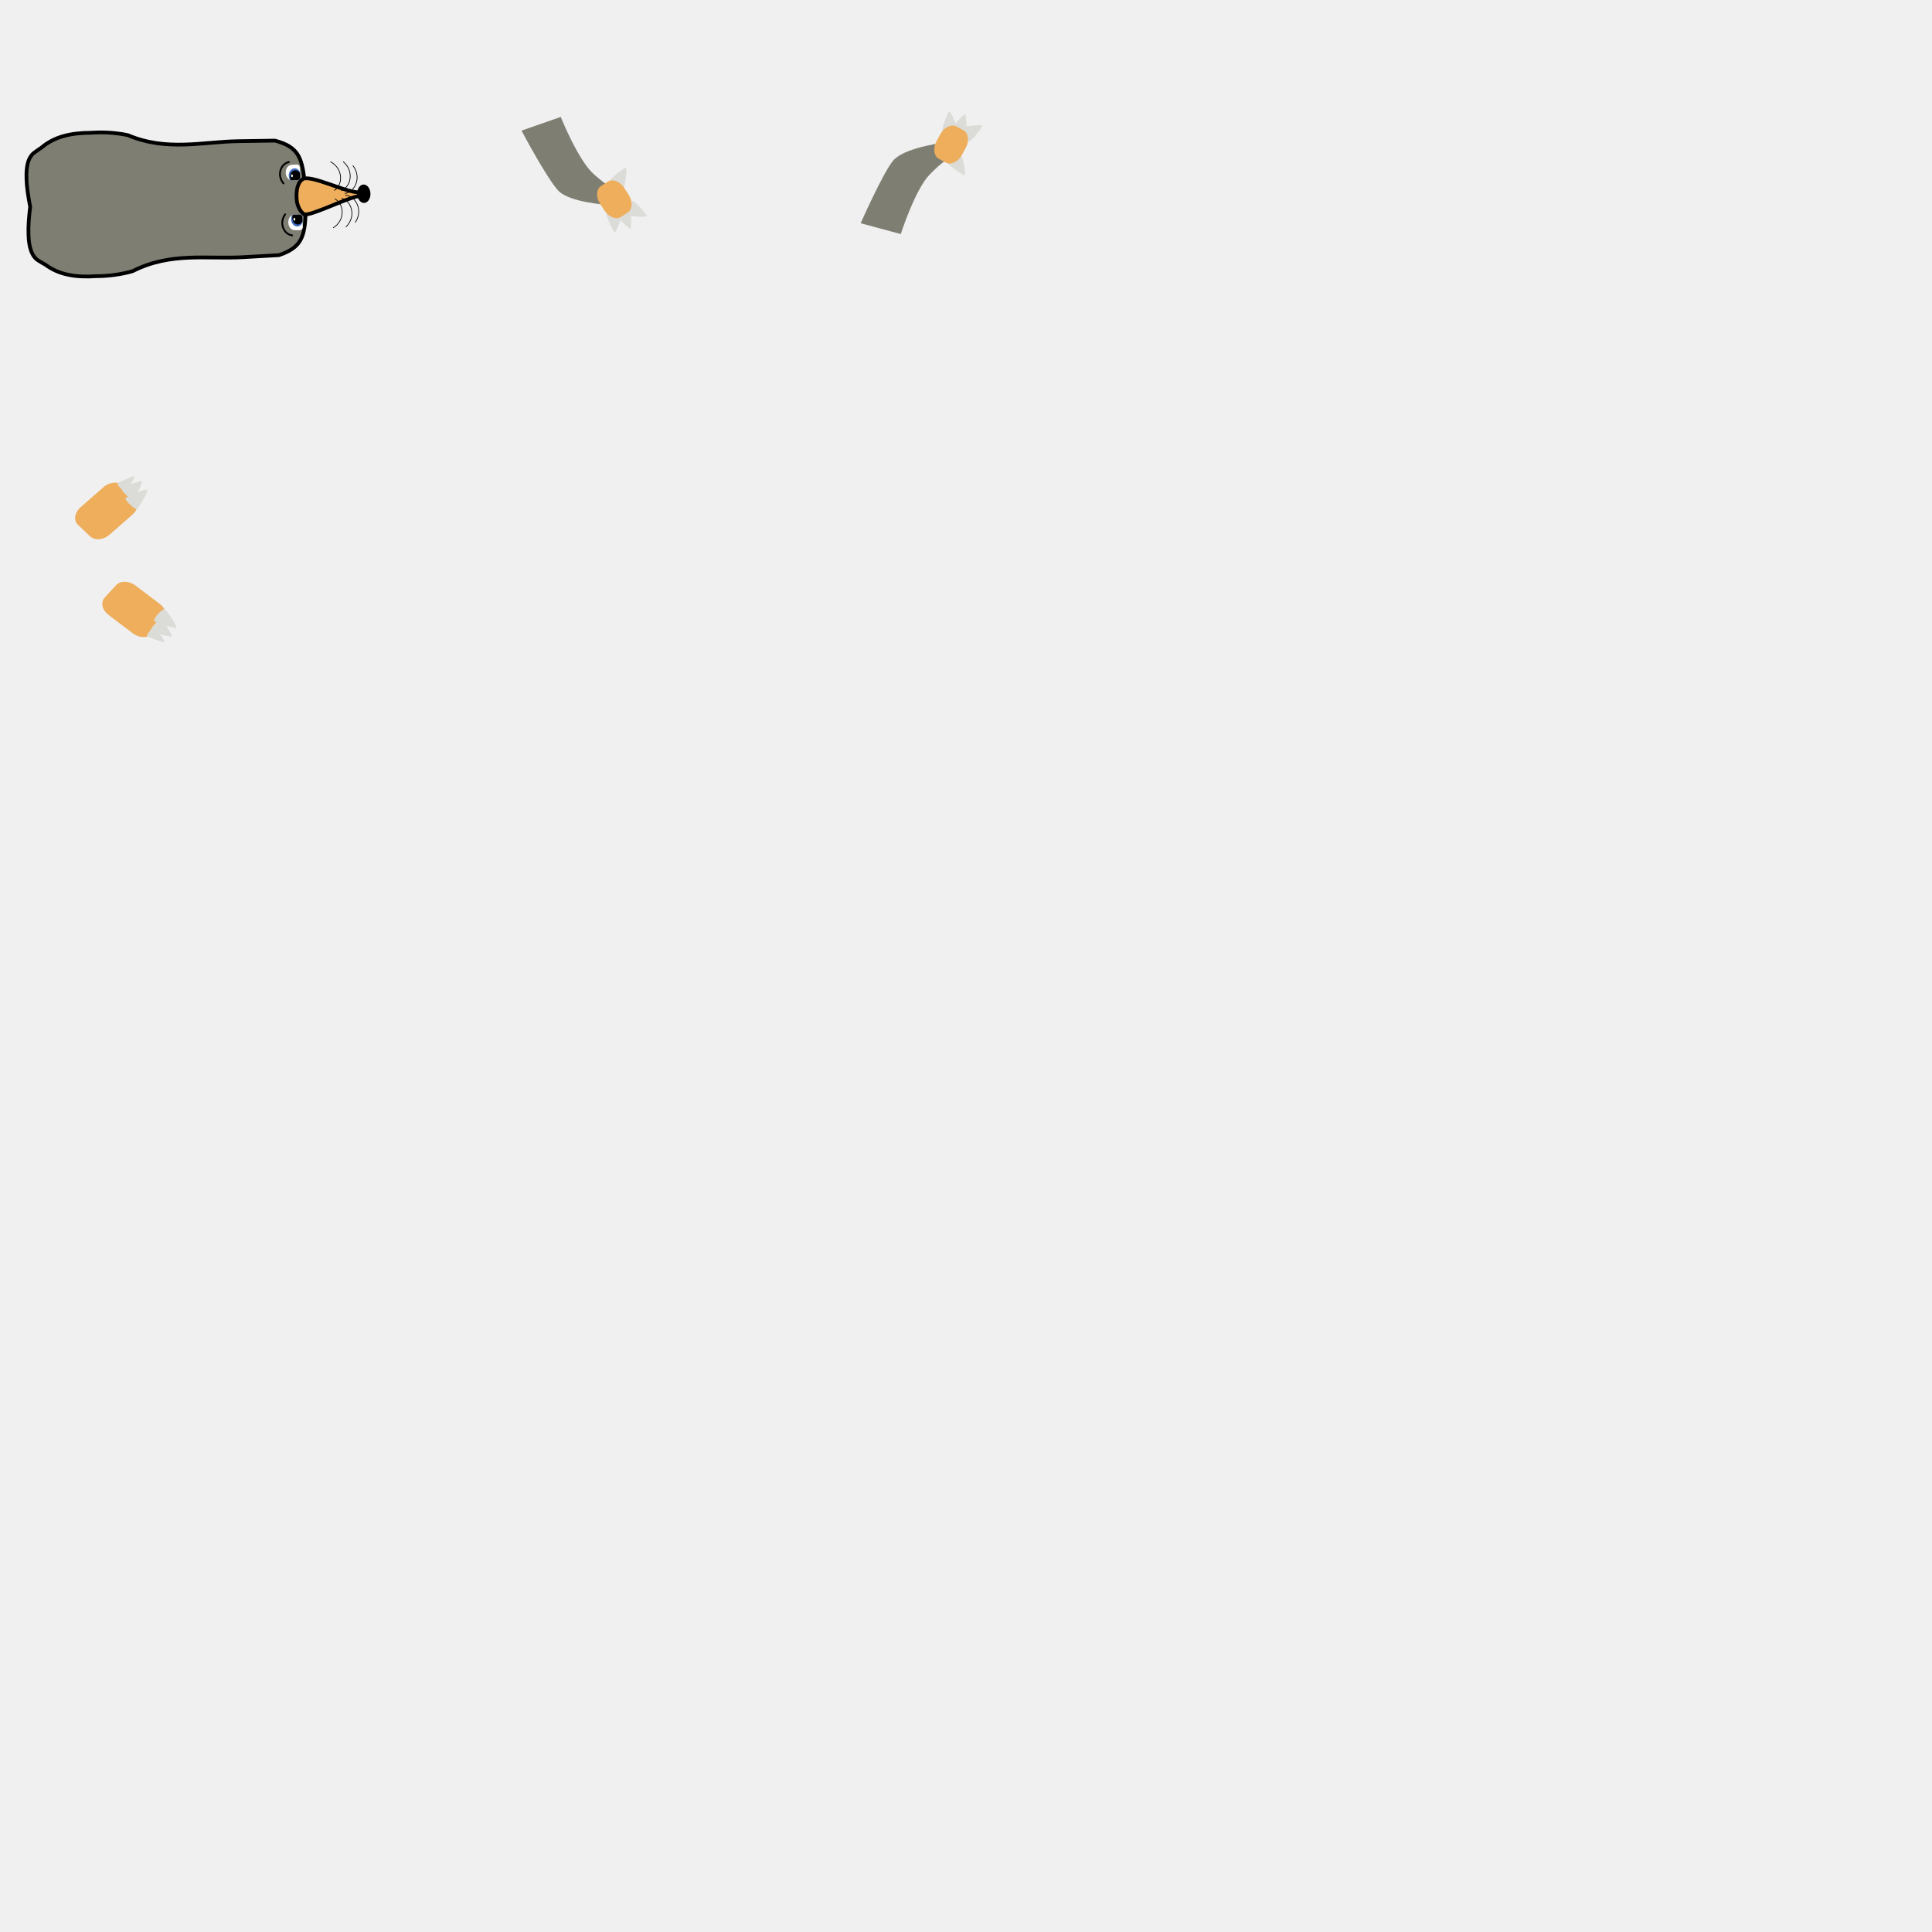
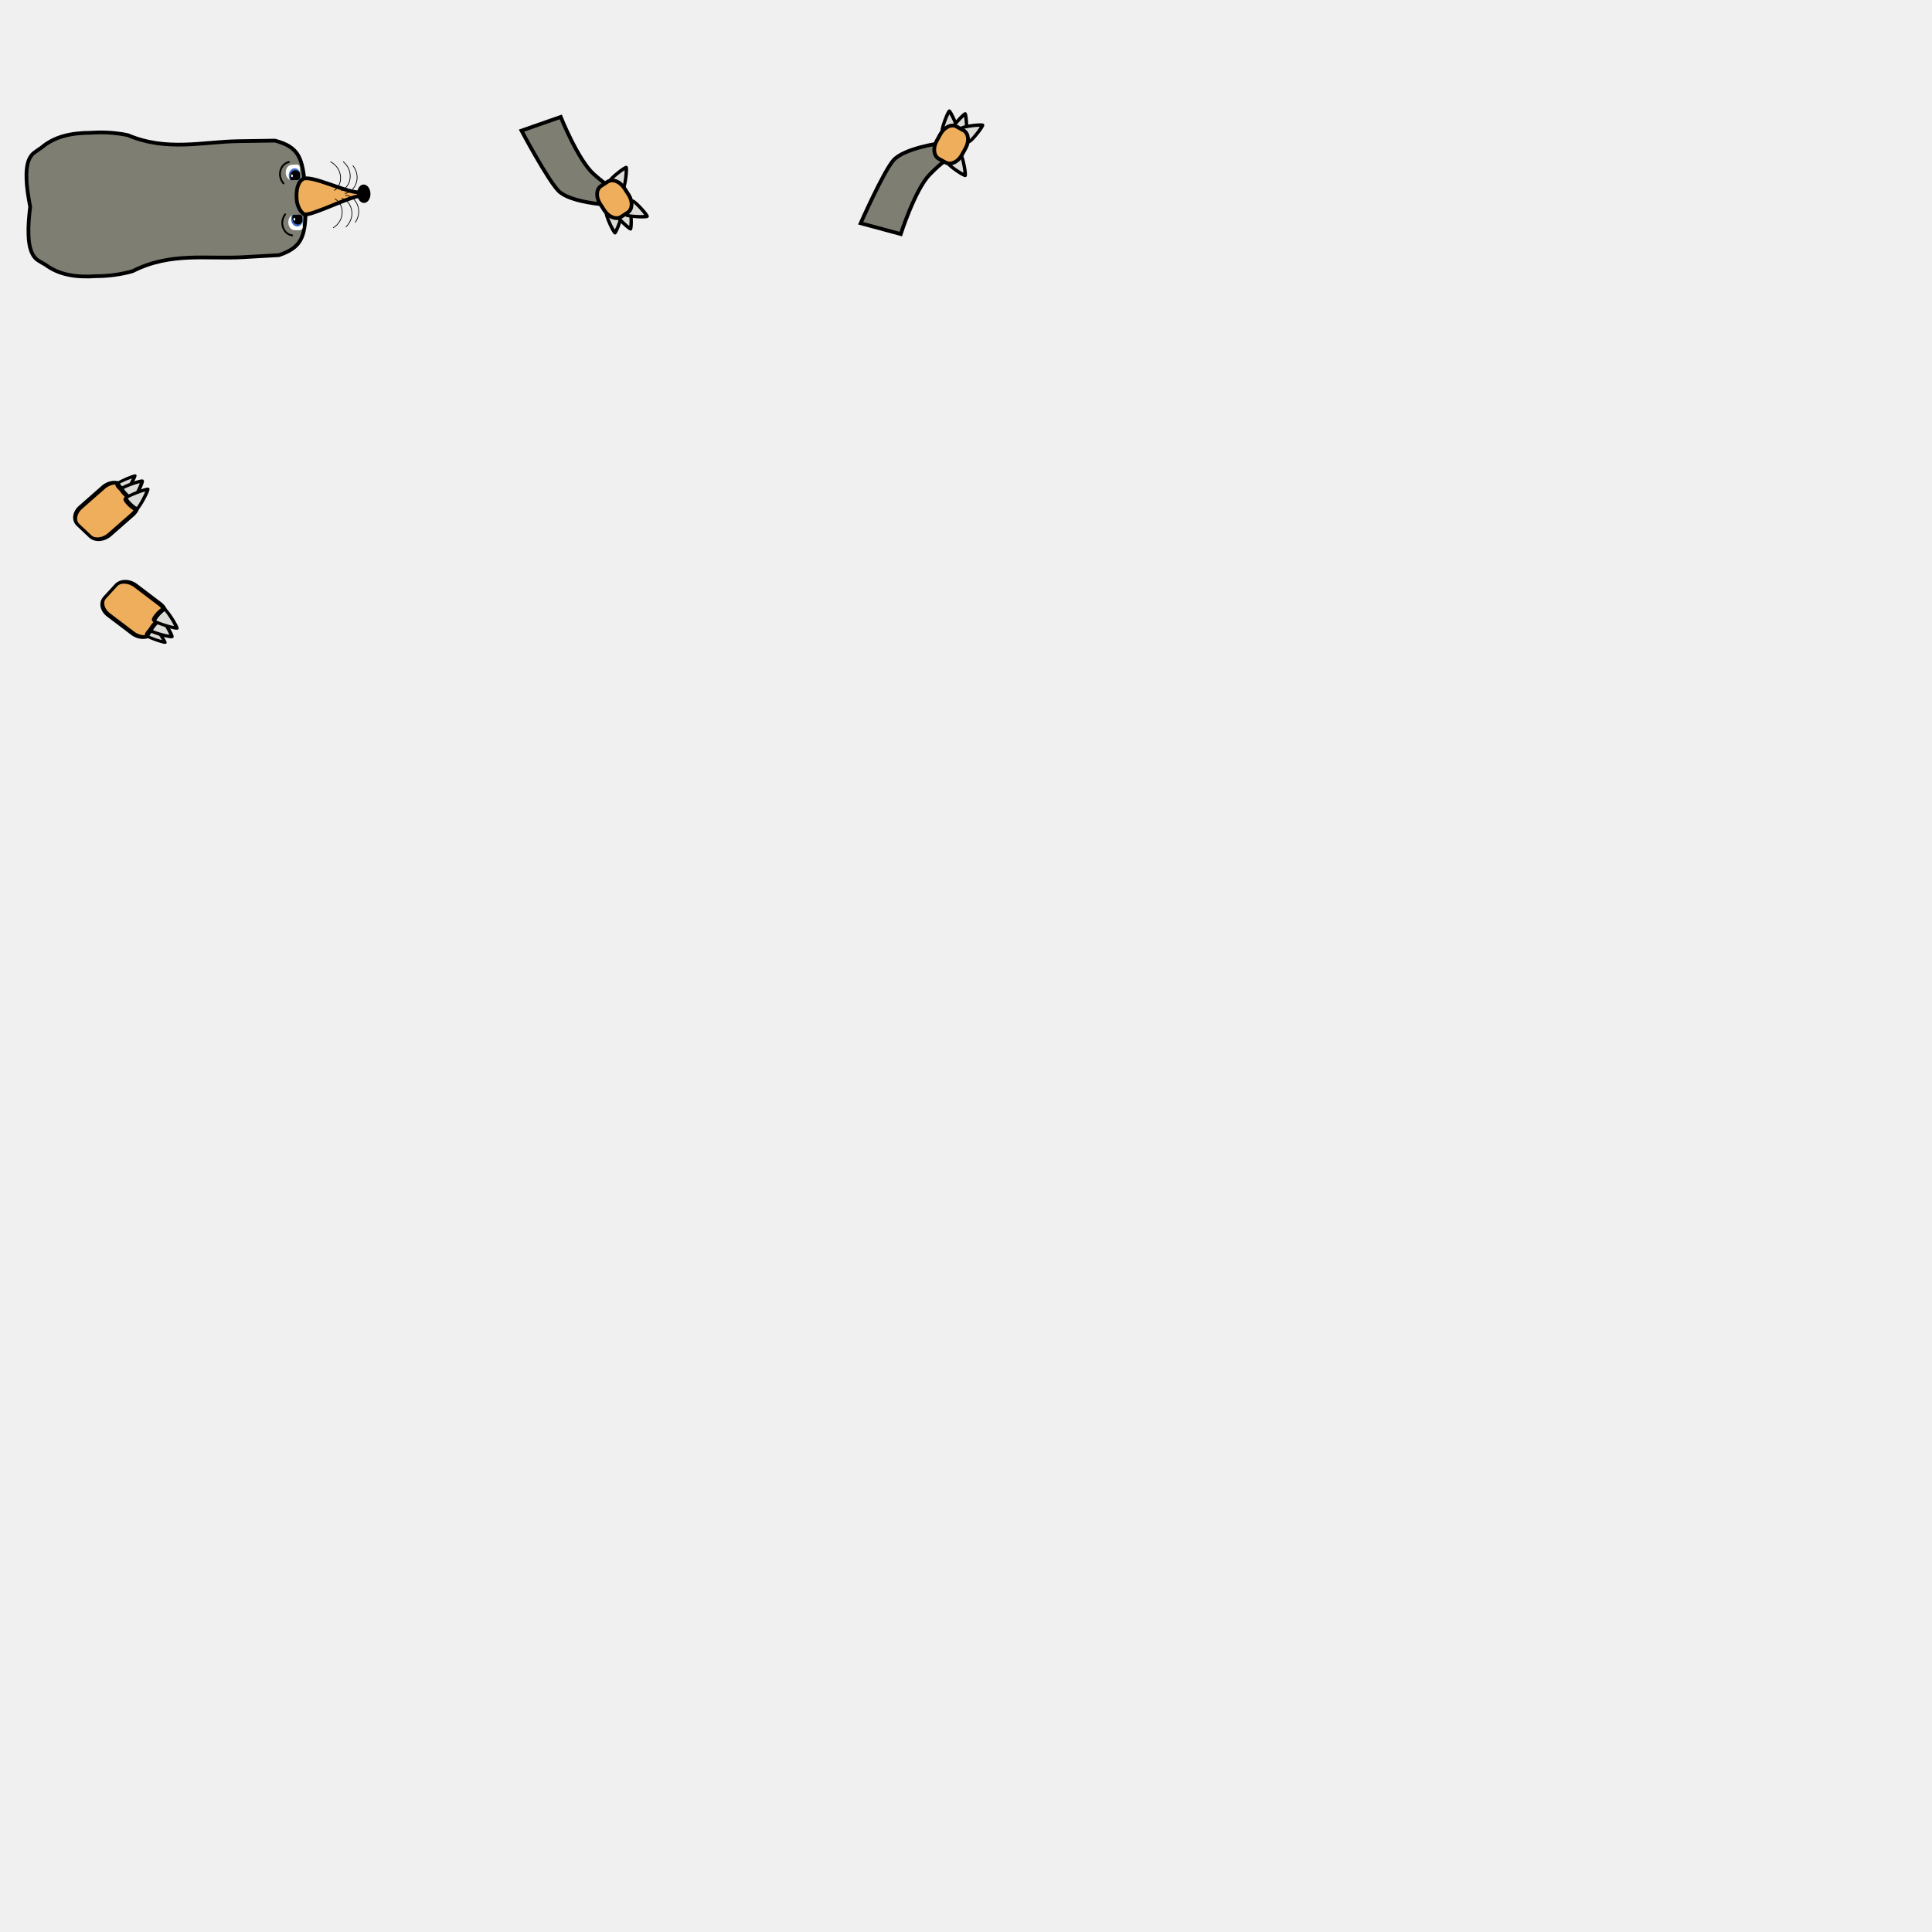
<svg xmlns="http://www.w3.org/2000/svg" width="240" height="240" viewBox="0 0 63.5 63.5" version="1.1" id="svg28279">
  <defs id="defs28273" />
  <g id="layer1">
-     <g id="g29688" transform="matrix(-0.0713562,-0.05408953,0.0828991,-0.09044888,4.564286,42.14833)">
-       <rect style="font-variation-settings:normal;opacity:1;vector-effect:none;fill:#eeae5b;fill-opacity:1;stroke:none;stroke-width:0.237px;stroke-linecap:butt;stroke-linejoin:miter;stroke-miterlimit:4;stroke-dasharray:none;stroke-dashoffset:0;stroke-opacity:1;stop-color:#000000;stop-opacity:1" id="rect29680" width="21.916" height="10.691" x="157.956" y="138.178" rx="5.358" ry="3.099" />
-       <path style="font-variation-settings:normal;vector-effect:none;fill:#dbdbd7;fill-opacity:1;stroke:none;stroke-width:0.265px;stroke-linecap:butt;stroke-linejoin:miter;stroke-miterlimit:4;stroke-dasharray:none;stroke-dashoffset:0;stroke-opacity:1;stop-color:#000000" id="path29682" transform="matrix(-0.00548463,-0.729989,1.433865,-0.00574097,55.55911,234.0873)" d="m 123.126,67.752 c 0.573,0 3.151,4.465 2.864,4.961 -0.286,0.496 -5.442,0.496 -5.728,0 -0.286,-0.496 2.291,-4.961 2.864,-4.961 z" />
-       <path style="font-variation-settings:normal;vector-effect:none;fill:#dbdbd7;fill-opacity:1;stroke:none;stroke-width:0.265px;stroke-linecap:butt;stroke-linejoin:miter;stroke-miterlimit:4;stroke-dasharray:none;stroke-dashoffset:0;stroke-opacity:1;stop-color:#000000" id="path29684" transform="matrix(-0.0060597,-0.729989,1.584209,-0.00574097,46.2456,236.7213)" d="m 123.126,67.752 c 0.573,0 3.151,4.465 2.864,4.961 -0.286,0.496 -5.442,0.496 -5.728,0 -0.286,-0.496 2.291,-4.961 2.864,-4.961 z" />
-       <path style="font-variation-settings:normal;vector-effect:none;fill:#dbdbd7;fill-opacity:1;stroke:none;stroke-width:0.265px;stroke-linecap:butt;stroke-linejoin:miter;stroke-miterlimit:4;stroke-dasharray:none;stroke-dashoffset:0;stroke-opacity:1;stop-color:#000000" id="path29686" transform="matrix(-0.00481371,-0.5271996,1.258464,-0.00414614,67.89484,206.6617)" d="m 123.126,67.752 c 0.573,0 3.151,4.465 2.864,4.961 -0.286,0.496 -5.442,0.496 -5.728,0 -0.286,-0.496 2.291,-4.961 2.864,-4.961 z" />
+     <g id="g29688" transform="matrix(-0.0713562,-0.05408953,0.0828991,-0.09044888,4.564286,42.14833)" style="stroke-width:1.176;stroke-miterlimit:4;stroke-dasharray:none;stroke:#000000;stroke-opacity:1">
+       <rect style="font-variation-settings:normal;opacity:1;vector-effect:none;fill:#eeae5b;fill-opacity:1;stroke:#000000;stroke-width:1.176;stroke-linecap:butt;stroke-linejoin:miter;stroke-miterlimit:4;stroke-dasharray:none;stroke-dashoffset:0;stroke-opacity:1;stop-color:#000000;stop-opacity:1" id="rect29680" width="21.916" height="10.691" x="157.956" y="138.178" rx="5.358" ry="3.099" />
+       <path style="font-variation-settings:normal;vector-effect:none;fill:#dbdbd7;fill-opacity:1;stroke:#000000;stroke-width:1.444;stroke-linecap:butt;stroke-linejoin:miter;stroke-miterlimit:4;stroke-dasharray:none;stroke-dashoffset:0;stroke-opacity:1;stop-color:#000000" id="path29686" transform="matrix(-0.00481371,-0.5271996,1.258464,-0.00414614,67.89484,206.6617)" d="m 123.126,67.752 c 0.573,0 3.151,4.465 2.864,4.961 -0.286,0.496 -5.442,0.496 -5.728,0 -0.286,-0.496 2.291,-4.961 2.864,-4.961 z" />
+       <path style="font-variation-settings:normal;vector-effect:none;fill:#dbdbd7;fill-opacity:1;stroke:#000000;stroke-width:1.15;stroke-linecap:butt;stroke-linejoin:miter;stroke-miterlimit:4;stroke-dasharray:none;stroke-dashoffset:0;stroke-opacity:1;stop-color:#000000" id="path29682" transform="matrix(-0.00548463,-0.729989,1.433865,-0.00574097,55.55911,234.0873)" d="m 123.126,67.752 c 0.573,0 3.151,4.465 2.864,4.961 -0.286,0.496 -5.442,0.496 -5.728,0 -0.286,-0.496 2.291,-4.961 2.864,-4.961 z" />
+       <path style="font-variation-settings:normal;vector-effect:none;fill:#dbdbd7;fill-opacity:1;stroke:#000000;stroke-width:1.094;stroke-linecap:butt;stroke-linejoin:miter;stroke-miterlimit:4;stroke-dasharray:none;stroke-dashoffset:0;stroke-opacity:1;stop-color:#000000" id="path29684" transform="matrix(-0.0060597,-0.729989,1.584209,-0.00574097,46.2456,236.7213)" d="m 123.126,67.752 c 0.573,0 3.151,4.465 2.864,4.961 -0.286,0.496 -5.442,0.496 -5.728,0 -0.286,-0.496 2.291,-4.961 2.864,-4.961 z" />
    </g>
-     <g id="g29678" transform="matrix(-0.06729935,0.05906083,0.08916374,0.08427981,2.071584,-5.279149)">
-       <rect style="font-variation-settings:normal;opacity:1;vector-effect:none;fill:#eeae5b;fill-opacity:1;stroke:none;stroke-width:0.237px;stroke-linecap:butt;stroke-linejoin:miter;stroke-miterlimit:4;stroke-dasharray:none;stroke-dashoffset:0;stroke-opacity:1;stop-color:#000000;stop-opacity:1" id="rect29670" width="21.916" height="10.691" x="157.956" y="138.178" rx="5.358" ry="3.099" />
-       <path style="font-variation-settings:normal;vector-effect:none;fill:#dbdbd7;fill-opacity:1;stroke:none;stroke-width:0.265px;stroke-linecap:butt;stroke-linejoin:miter;stroke-miterlimit:4;stroke-dasharray:none;stroke-dashoffset:0;stroke-opacity:1;stop-color:#000000" id="path29672" transform="matrix(-0.00548463,-0.729989,1.433865,-0.00574097,55.55911,234.0873)" d="m 123.126,67.752 c 0.573,0 3.151,4.465 2.864,4.961 -0.286,0.496 -5.442,0.496 -5.728,0 -0.286,-0.496 2.291,-4.961 2.864,-4.961 z" />
-       <path style="font-variation-settings:normal;vector-effect:none;fill:#dbdbd7;fill-opacity:1;stroke:none;stroke-width:0.265px;stroke-linecap:butt;stroke-linejoin:miter;stroke-miterlimit:4;stroke-dasharray:none;stroke-dashoffset:0;stroke-opacity:1;stop-color:#000000" id="path29674" transform="matrix(-0.0060597,-0.729989,1.584209,-0.00574097,46.2456,236.7213)" d="m 123.126,67.752 c 0.573,0 3.151,4.465 2.864,4.961 -0.286,0.496 -5.442,0.496 -5.728,0 -0.286,-0.496 2.291,-4.961 2.864,-4.961 z" />
-       <path style="font-variation-settings:normal;vector-effect:none;fill:#dbdbd7;fill-opacity:1;stroke:none;stroke-width:0.265px;stroke-linecap:butt;stroke-linejoin:miter;stroke-miterlimit:4;stroke-dasharray:none;stroke-dashoffset:0;stroke-opacity:1;stop-color:#000000" id="path29676" transform="matrix(-0.00481371,-0.5271996,1.258464,-0.00414614,67.89484,206.6617)" d="m 123.126,67.752 c 0.573,0 3.151,4.465 2.864,4.961 -0.286,0.496 -5.442,0.496 -5.728,0 -0.286,-0.496 2.291,-4.961 2.864,-4.961 z" />
+     <g id="g29678" transform="matrix(-0.06729935,0.05906083,0.08916374,0.08427981,2.071584,-5.279149)" style="stroke:#000000;stroke-opacity:1;stroke-width:1.176;stroke-miterlimit:4;stroke-dasharray:none">
+       <rect style="font-variation-settings:normal;opacity:1;vector-effect:none;fill:#eeae5b;fill-opacity:1;stroke:#000000;stroke-width:1.176;stroke-linecap:butt;stroke-linejoin:miter;stroke-miterlimit:4;stroke-dasharray:none;stroke-dashoffset:0;stroke-opacity:1;stop-color:#000000;stop-opacity:1" id="rect29670" width="21.916" height="10.691" x="157.956" y="138.178" rx="5.358" ry="3.099" />
+       <path style="font-variation-settings:normal;vector-effect:none;fill:#dbdbd7;fill-opacity:1;stroke:#000000;stroke-width:1.444;stroke-linecap:butt;stroke-linejoin:miter;stroke-miterlimit:4;stroke-dasharray:none;stroke-dashoffset:0;stroke-opacity:1;stop-color:#000000" id="path29676" transform="matrix(-0.00481371,-0.5271996,1.258464,-0.00414614,67.89484,206.6617)" d="m 123.126,67.752 c 0.573,0 3.151,4.465 2.864,4.961 -0.286,0.496 -5.442,0.496 -5.728,0 -0.286,-0.496 2.291,-4.961 2.864,-4.961 z" />
+       <path style="font-variation-settings:normal;vector-effect:none;fill:#dbdbd7;fill-opacity:1;stroke:#000000;stroke-width:1.15;stroke-linecap:butt;stroke-linejoin:miter;stroke-miterlimit:4;stroke-dasharray:none;stroke-dashoffset:0;stroke-opacity:1;stop-color:#000000" id="path29672" transform="matrix(-0.00548463,-0.729989,1.433865,-0.00574097,55.55911,234.0873)" d="m 123.126,67.752 c 0.573,0 3.151,4.465 2.864,4.961 -0.286,0.496 -5.442,0.496 -5.728,0 -0.286,-0.496 2.291,-4.961 2.864,-4.961 z" />
+       <path style="font-variation-settings:normal;vector-effect:none;fill:#dbdbd7;fill-opacity:1;stroke:#000000;stroke-width:1.094;stroke-linecap:butt;stroke-linejoin:miter;stroke-miterlimit:4;stroke-dasharray:none;stroke-dashoffset:0;stroke-opacity:1;stop-color:#000000" id="path29674" transform="matrix(-0.0060597,-0.729989,1.584209,-0.00574097,46.2456,236.7213)" d="m 123.126,67.752 c 0.573,0 3.151,4.465 2.864,4.961 -0.286,0.496 -5.442,0.496 -5.728,0 -0.286,-0.496 2.291,-4.961 2.864,-4.961 z" />
    </g>
-     <g id="g29697" transform="translate(23.28586,2.271791)">
-       <path style="font-variation-settings:normal;vector-effect:none;fill:#7f7e73;fill-opacity:1;stroke:none;stroke-width:0.023px;stroke-linecap:butt;stroke-linejoin:miter;stroke-miterlimit:4;stroke-dasharray:none;stroke-dashoffset:0;stroke-opacity:1;stop-color:#000000" d="m 6.32,5.421 c 0,0 0.47,-1.464 0.95,-1.956 0.481,-0.492 0.576,-0.471 0.576,-0.471 L 7.636,2.432 c 0,0 -1.228,0.163 -1.569,0.578 C 5.726,3.425 5.002,5.065 5.002,5.065 Z" id="path27853" />
-       <g id="g27906" transform="matrix(-0.04282369,0.07770318,-0.07770318,-0.04282369,19.37047,-4.981781)">
-         <path style="font-variation-settings:normal;opacity:1;vector-effect:none;fill:#dbdbd7;fill-opacity:1;stroke:none;stroke-width:0.265px;stroke-linecap:butt;stroke-linejoin:miter;stroke-miterlimit:4;stroke-dasharray:none;stroke-dashoffset:0;stroke-opacity:1;stop-color:#000000;stop-opacity:1" id="path27871" transform="matrix(0.8845636,0.4664196,-0.6687929,1.268364,79.46486,-81.40342)" d="m 123.126,67.752 c 0.573,0 3.151,4.465 2.864,4.961 -0.286,0.496 -5.442,0.496 -5.728,0 -0.286,-0.496 2.291,-4.961 2.864,-4.961 z" />
-         <path style="font-variation-settings:normal;opacity:1;vector-effect:none;fill:#dbdbd7;fill-opacity:1;stroke:none;stroke-width:0.265px;stroke-linecap:butt;stroke-linejoin:miter;stroke-miterlimit:4;stroke-dasharray:none;stroke-dashoffset:0;stroke-opacity:1;stop-color:#000000;stop-opacity:1" id="path27869" transform="matrix(-0.5078926,-0.8614204,1.235179,-0.7282603,104.1002,233.7775)" d="m 123.126,67.752 c 0.573,0 3.151,4.465 2.864,4.961 -0.286,0.496 -5.442,0.496 -5.728,0 -0.286,-0.496 2.291,-4.961 2.864,-4.961 z" />
-         <path style="font-variation-settings:normal;opacity:1;vector-effect:none;fill:#dbdbd7;fill-opacity:1;stroke:none;stroke-width:0.265px;stroke-linecap:butt;stroke-linejoin:miter;stroke-miterlimit:4;stroke-dasharray:none;stroke-dashoffset:0;stroke-opacity:1;stop-color:#000000;stop-opacity:1" id="path27867" transform="matrix(-0.1633671,-0.9865653,1.414623,-0.2342499,47.61616,210.1407)" d="m 123.126,67.752 c 0.573,0 3.151,4.465 2.864,4.961 -0.286,0.496 -5.442,0.496 -5.728,0 -0.286,-0.496 2.291,-4.961 2.864,-4.961 z" />
-         <path style="font-variation-settings:normal;opacity:1;vector-effect:none;fill:#dbdbd7;fill-opacity:1;stroke:none;stroke-width:0.265px;stroke-linecap:butt;stroke-linejoin:miter;stroke-miterlimit:4;stroke-dasharray:none;stroke-dashoffset:0;stroke-opacity:1;stop-color:#000000;stop-opacity:1" id="path27865" transform="matrix(0.5267143,-0.8500423,1.218864,0.7552486,-23.54554,118.7264)" d="m 123.126,67.752 c 0.573,0 3.151,4.465 2.864,4.961 -0.286,0.496 -5.442,0.496 -5.728,0 -0.286,-0.496 2.291,-4.961 2.864,-4.961 z" />
-         <rect style="font-variation-settings:normal;opacity:1;vector-effect:none;fill:#eeae5b;fill-opacity:1;stroke:none;stroke-width:0.265px;stroke-linecap:butt;stroke-linejoin:miter;stroke-miterlimit:4;stroke-dasharray:none;stroke-dashoffset:0;stroke-opacity:1;stop-color:#000000;stop-opacity:1" id="rect27863" width="13.631" height="10.691" x="128.824" y="66.55" rx="5.358" ry="3.874" />
+     <g id="g29697" transform="translate(23.28586,2.271791)" style="stroke-width:0.123;stroke-miterlimit:4;stroke-dasharray:none;stroke:#000000;stroke-opacity:1">
+       <path style="font-variation-settings:normal;vector-effect:none;fill:#7f7e73;fill-opacity:1;stroke:#000000;stroke-width:0.123;stroke-linecap:butt;stroke-linejoin:miter;stroke-miterlimit:4;stroke-dasharray:none;stroke-dashoffset:0;stroke-opacity:1;stop-color:#000000" d="m 6.32,5.421 c 0,0 0.47,-1.464 0.95,-1.956 0.481,-0.492 0.576,-0.471 0.576,-0.471 L 7.636,2.432 c 0,0 -1.228,0.163 -1.569,0.578 C 5.726,3.425 5.002,5.065 5.002,5.065 Z" id="path27853" />
+       <g id="g27906" transform="matrix(-0.04282369,0.07770318,-0.07770318,-0.04282369,19.37047,-4.981781)" style="stroke-width:1.386;stroke-miterlimit:4;stroke-dasharray:none;stroke:#000000;stroke-opacity:1">
+         <path style="font-variation-settings:normal;opacity:1;vector-effect:none;fill:#dbdbd7;fill-opacity:1;stroke:#000000;stroke-width:1.158;stroke-linecap:butt;stroke-linejoin:miter;stroke-miterlimit:4;stroke-dasharray:none;stroke-dashoffset:0;stroke-opacity:1;stop-color:#000000;stop-opacity:1" id="path27871" transform="matrix(0.8845636,0.4664196,-0.6687929,1.268364,79.46486,-81.40342)" d="m 123.126,67.752 c 0.573,0 3.151,4.465 2.864,4.961 -0.286,0.496 -5.442,0.496 -5.728,0 -0.286,-0.496 2.291,-4.961 2.864,-4.961 z" />
+         <path style="font-variation-settings:normal;opacity:1;vector-effect:none;fill:#dbdbd7;fill-opacity:1;stroke:#000000;stroke-width:1.158;stroke-linecap:butt;stroke-linejoin:miter;stroke-miterlimit:4;stroke-dasharray:none;stroke-dashoffset:0;stroke-opacity:1;stop-color:#000000;stop-opacity:1" id="path27869" transform="matrix(-0.5078926,-0.8614204,1.235179,-0.7282603,104.1002,233.7775)" d="m 123.126,67.752 c 0.573,0 3.151,4.465 2.864,4.961 -0.286,0.496 -5.442,0.496 -5.728,0 -0.286,-0.496 2.291,-4.961 2.864,-4.961 z" />
+         <path style="font-variation-settings:normal;opacity:1;vector-effect:none;fill:#dbdbd7;fill-opacity:1;stroke:#000000;stroke-width:1.158;stroke-linecap:butt;stroke-linejoin:miter;stroke-miterlimit:4;stroke-dasharray:none;stroke-dashoffset:0;stroke-opacity:1;stop-color:#000000;stop-opacity:1" id="path27867" transform="matrix(-0.1633671,-0.9865653,1.414623,-0.2342499,47.61616,210.1407)" d="m 123.126,67.752 c 0.573,0 3.151,4.465 2.864,4.961 -0.286,0.496 -5.442,0.496 -5.728,0 -0.286,-0.496 2.291,-4.961 2.864,-4.961 z" />
+         <path style="font-variation-settings:normal;opacity:1;vector-effect:none;fill:#dbdbd7;fill-opacity:1;stroke:#000000;stroke-width:1.158;stroke-linecap:butt;stroke-linejoin:miter;stroke-miterlimit:4;stroke-dasharray:none;stroke-dashoffset:0;stroke-opacity:1;stop-color:#000000;stop-opacity:1" id="path27865" transform="matrix(0.5267143,-0.8500423,1.218864,0.7552486,-23.54554,118.7264)" d="m 123.126,67.752 c 0.573,0 3.151,4.465 2.864,4.961 -0.286,0.496 -5.442,0.496 -5.728,0 -0.286,-0.496 2.291,-4.961 2.864,-4.961 z" />
+         <rect style="font-variation-settings:normal;opacity:1;vector-effect:none;fill:#eeae5b;fill-opacity:1;stroke:#000000;stroke-width:1.386;stroke-linecap:butt;stroke-linejoin:miter;stroke-miterlimit:4;stroke-dasharray:none;stroke-dashoffset:0;stroke-opacity:1;stop-color:#000000;stop-opacity:1" id="rect27863" width="13.631" height="10.691" x="128.824" y="66.55" rx="5.358" ry="3.874" />
      </g>
    </g>
-     <g id="g29706" transform="translate(12.22758,-3.57473)">
-       <path style="font-variation-settings:normal;vector-effect:none;fill:#7f7e73;fill-opacity:1;stroke:none;stroke-width:0.023px;stroke-linecap:butt;stroke-linejoin:miter;stroke-miterlimit:4;stroke-dasharray:none;stroke-dashoffset:0;stroke-opacity:1;stop-color:#000000" d="m 6.202,7.418 c 0,0 0.573,1.427 1.088,1.883 0.515,0.456 0.609,0.429 0.609,0.429 L 7.729,10.306 c 0,0 -1.237,-0.074 -1.606,-0.464 C 5.753,9.451 4.913,7.868 4.913,7.868 Z" id="path27861" />
-       <g id="g27918" transform="matrix(-0.04827845,-0.07443684,-0.07443684,0.04827845,19.8649,16.75005)">
-         <path style="font-variation-settings:normal;opacity:1;vector-effect:none;fill:#dbdbd7;fill-opacity:1;stroke:none;stroke-width:0.265px;stroke-linecap:butt;stroke-linejoin:miter;stroke-miterlimit:4;stroke-dasharray:none;stroke-dashoffset:0;stroke-opacity:1;stop-color:#000000;stop-opacity:1" id="path27908" transform="matrix(0.8845636,0.4664196,-0.6687929,1.268364,79.46486,-81.40342)" d="m 123.126,67.752 c 0.573,0 3.151,4.465 2.864,4.961 -0.286,0.496 -5.442,0.496 -5.728,0 -0.286,-0.496 2.291,-4.961 2.864,-4.961 z" />
-         <path style="font-variation-settings:normal;opacity:1;vector-effect:none;fill:#dbdbd7;fill-opacity:1;stroke:none;stroke-width:0.265px;stroke-linecap:butt;stroke-linejoin:miter;stroke-miterlimit:4;stroke-dasharray:none;stroke-dashoffset:0;stroke-opacity:1;stop-color:#000000;stop-opacity:1" id="path27910" transform="matrix(-0.5078926,-0.8614204,1.235179,-0.7282603,104.1002,233.7775)" d="m 123.126,67.752 c 0.573,0 3.151,4.465 2.864,4.961 -0.286,0.496 -5.442,0.496 -5.728,0 -0.286,-0.496 2.291,-4.961 2.864,-4.961 z" />
-         <path style="font-variation-settings:normal;opacity:1;vector-effect:none;fill:#dbdbd7;fill-opacity:1;stroke:none;stroke-width:0.265px;stroke-linecap:butt;stroke-linejoin:miter;stroke-miterlimit:4;stroke-dasharray:none;stroke-dashoffset:0;stroke-opacity:1;stop-color:#000000;stop-opacity:1" id="path27912" transform="matrix(-0.1633671,-0.9865653,1.414623,-0.2342499,47.61616,210.1407)" d="m 123.126,67.752 c 0.573,0 3.151,4.465 2.864,4.961 -0.286,0.496 -5.442,0.496 -5.728,0 -0.286,-0.496 2.291,-4.961 2.864,-4.961 z" />
-         <path style="font-variation-settings:normal;opacity:1;vector-effect:none;fill:#dbdbd7;fill-opacity:1;stroke:none;stroke-width:0.265px;stroke-linecap:butt;stroke-linejoin:miter;stroke-miterlimit:4;stroke-dasharray:none;stroke-dashoffset:0;stroke-opacity:1;stop-color:#000000;stop-opacity:1" id="path27914" transform="matrix(0.5267143,-0.8500423,1.218864,0.7552486,-23.54554,118.7264)" d="m 123.126,67.752 c 0.573,0 3.151,4.465 2.864,4.961 -0.286,0.496 -5.442,0.496 -5.728,0 -0.286,-0.496 2.291,-4.961 2.864,-4.961 z" />
-         <rect style="font-variation-settings:normal;opacity:1;vector-effect:none;fill:#eeae5b;fill-opacity:1;stroke:none;stroke-width:0.265px;stroke-linecap:butt;stroke-linejoin:miter;stroke-miterlimit:4;stroke-dasharray:none;stroke-dashoffset:0;stroke-opacity:1;stop-color:#000000;stop-opacity:1" id="rect27916" width="13.631" height="10.691" x="128.824" y="66.55" rx="5.358" ry="3.874" />
+     <g id="g29706" transform="translate(12.22758,-3.57473)" style="stroke:#000000;stroke-opacity:1;stroke-width:0.123;stroke-miterlimit:4;stroke-dasharray:none">
+       <path style="font-variation-settings:normal;vector-effect:none;fill:#7f7e73;fill-opacity:1;stroke:#000000;stroke-width:0.123;stroke-linecap:butt;stroke-linejoin:miter;stroke-miterlimit:4;stroke-dasharray:none;stroke-dashoffset:0;stroke-opacity:1;stop-color:#000000" d="m 6.202,7.418 c 0,0 0.573,1.427 1.088,1.883 0.515,0.456 0.609,0.429 0.609,0.429 L 7.729,10.306 c 0,0 -1.237,-0.074 -1.606,-0.464 C 5.753,9.451 4.913,7.868 4.913,7.868 Z" id="path27861" />
+       <g id="g27918" transform="matrix(-0.04827845,-0.07443684,-0.07443684,0.04827845,19.8649,16.75005)" style="stroke:#000000;stroke-opacity:1;stroke-width:1.386;stroke-miterlimit:4;stroke-dasharray:none">
+         <path style="font-variation-settings:normal;opacity:1;vector-effect:none;fill:#dbdbd7;fill-opacity:1;stroke:#000000;stroke-width:1.158;stroke-linecap:butt;stroke-linejoin:miter;stroke-miterlimit:4;stroke-dasharray:none;stroke-dashoffset:0;stroke-opacity:1;stop-color:#000000;stop-opacity:1" id="path27908" transform="matrix(0.8845636,0.4664196,-0.6687929,1.268364,79.46486,-81.40342)" d="m 123.126,67.752 c 0.573,0 3.151,4.465 2.864,4.961 -0.286,0.496 -5.442,0.496 -5.728,0 -0.286,-0.496 2.291,-4.961 2.864,-4.961 z" />
+         <path style="font-variation-settings:normal;opacity:1;vector-effect:none;fill:#dbdbd7;fill-opacity:1;stroke:#000000;stroke-width:1.158;stroke-linecap:butt;stroke-linejoin:miter;stroke-miterlimit:4;stroke-dasharray:none;stroke-dashoffset:0;stroke-opacity:1;stop-color:#000000;stop-opacity:1" id="path27910" transform="matrix(-0.5078926,-0.8614204,1.235179,-0.7282603,104.1002,233.7775)" d="m 123.126,67.752 c 0.573,0 3.151,4.465 2.864,4.961 -0.286,0.496 -5.442,0.496 -5.728,0 -0.286,-0.496 2.291,-4.961 2.864,-4.961 z" />
+         <path style="font-variation-settings:normal;opacity:1;vector-effect:none;fill:#dbdbd7;fill-opacity:1;stroke:#000000;stroke-width:1.158;stroke-linecap:butt;stroke-linejoin:miter;stroke-miterlimit:4;stroke-dasharray:none;stroke-dashoffset:0;stroke-opacity:1;stop-color:#000000;stop-opacity:1" id="path27912" transform="matrix(-0.1633671,-0.9865653,1.414623,-0.2342499,47.61616,210.1407)" d="m 123.126,67.752 c 0.573,0 3.151,4.465 2.864,4.961 -0.286,0.496 -5.442,0.496 -5.728,0 -0.286,-0.496 2.291,-4.961 2.864,-4.961 z" />
+         <path style="font-variation-settings:normal;opacity:1;vector-effect:none;fill:#dbdbd7;fill-opacity:1;stroke:#000000;stroke-width:1.158;stroke-linecap:butt;stroke-linejoin:miter;stroke-miterlimit:4;stroke-dasharray:none;stroke-dashoffset:0;stroke-opacity:1;stop-color:#000000;stop-opacity:1" id="path27914" transform="matrix(0.5267143,-0.8500423,1.218864,0.7552486,-23.54554,118.7264)" d="m 123.126,67.752 c 0.573,0 3.151,4.465 2.864,4.961 -0.286,0.496 -5.442,0.496 -5.728,0 -0.286,-0.496 2.291,-4.961 2.864,-4.961 z" />
+         <rect style="font-variation-settings:normal;opacity:1;vector-effect:none;fill:#eeae5b;fill-opacity:1;stroke:#000000;stroke-width:1.386;stroke-linecap:butt;stroke-linejoin:miter;stroke-miterlimit:4;stroke-dasharray:none;stroke-dashoffset:0;stroke-opacity:1;stop-color:#000000;stop-opacity:1" id="rect27916" width="13.631" height="10.691" x="128.824" y="66.55" rx="5.358" ry="3.874" />
      </g>
    </g>
    <g id="g29731">
      <path id="path29667" style="fill:#7f7e73;fill-opacity:1;stroke:#000000;stroke-width:0.123;stroke-linecap:butt;stroke-linejoin:miter;stroke-opacity:1;stroke-miterlimit:4;stroke-dasharray:none" d="M 10.063,6.356 C 10.057,6.204 10.038,6.061 10.008,5.927 9.918,5.161 9.789,4.819 9.035,4.622 L 7.863,4.64 C 6.679,4.652 5.498,4.99 4.2,4.442 3.862,4.37 3.44,4.332 2.996,4.363 2.336,4.366 1.79,4.484 1.355,4.858 1.29,4.899 1.226,4.943 1.163,4.99 0.918,5.145 0.854,5.482 0.872,5.882 c 0.007,0.284 0.06,0.603 0.12,0.913 -0.038,0.313 -0.068,0.635 -0.055,0.919 0.011,0.4 0.099,0.732 0.355,0.869 0.066,0.042 0.133,0.081 0.201,0.117 C 1.953,9.043 2.507,9.121 3.165,9.077 3.61,9.076 4.028,9.008 4.36,8.912 5.616,8.273 6.818,8.525 8,8.452 L 9.17,8.386 C 9.908,8.136 10.012,7.785 10.047,7.015 c 0.025,-0.169 0.033,-0.351 0.018,-0.545 1.77e-4,-0.038 -4.07e-4,-0.076 -0.002,-0.114 z" />
      <g id="g27609" transform="matrix(0.00243985,0.06805037,0.04056372,-0.00145435,7.373024,-8.111728)">
        <path id="rect27583" style="font-variation-settings:normal;opacity:1;vector-effect:none;fill:#ffffff;fill-opacity:1;stroke:none;stroke-width:0.17px;stroke-linecap:butt;stroke-linejoin:miter;stroke-miterlimit:4;stroke-dasharray:none;stroke-dashoffset:0;stroke-opacity:1;stop-color:#000000;stop-opacity:1" d="m 203.459,37.514 a 3.716,4.854 0 0 0 -3.702,4.854 3.716,4.854 0 0 0 0.009,0.343 c -0.064,0.288 -0.1,0.601 -0.1,0.931 v 2.912 c 0,1.378 0.616,2.488 1.381,2.488 h 4.762 c 0.765,0 1.381,-1.109 1.381,-2.488 v -2.912 c 0,-0.199 -0.014,-0.392 -0.038,-0.578 a 3.716,4.854 0 0 0 0.038,-0.696 3.716,4.854 0 0 0 -3.716,-4.854 3.716,4.854 0 0 0 -0.014,0 z" />
        <path id="path27588" style="font-variation-settings:normal;opacity:1;vector-effect:none;fill:#3f6cc0;fill-opacity:1;stroke:none;stroke-width:1.372px;stroke-linecap:butt;stroke-linejoin:miter;stroke-miterlimit:4;stroke-dasharray:none;stroke-dashoffset:0;stroke-opacity:1;stop-color:#000000;stop-opacity:1" d="m 774.643,150.715 a 13.214,18.393 0 0 0 -13.215,18.393 13.214,18.393 0 0 0 7.027,16.25 h 9.404 c 2.892,0 5.219,-4.193 5.219,-9.402 v -11.008 c 0,-0.754 -0.054,-1.482 -0.146,-2.184 a 14.046,18.346 0 0 0 0.146,-2.631 14.046,18.346 0 0 0 -0.775,-6.012 13.214,18.393 0 0 0 -7.66,-3.406 z" transform="scale(0.2645833)" />
        <path id="path27593" style="font-variation-settings:normal;opacity:1;vector-effect:none;fill:#000000;fill-opacity:1;stroke:none;stroke-width:1.58px;stroke-linecap:butt;stroke-linejoin:miter;stroke-miterlimit:4;stroke-dasharray:none;stroke-dashoffset:0;stroke-opacity:1;stop-color:#000000;stop-opacity:1" d="M 777.143,154.285 A 12.143,16.786 0 0 0 765,171.072 a 12.143,16.786 0 0 0 5.768,14.285 h 7.092 c 2.892,0 5.219,-4.193 5.219,-9.402 v -11.008 c 0,-0.754 -0.054,-1.482 -0.146,-2.184 a 14.046,18.346 0 0 0 0.146,-2.631 14.046,18.346 0 0 0 -0.33,-3.951 12.143,16.786 0 0 0 -5.605,-1.896 z" transform="scale(0.2645833)" />
        <circle style="font-variation-settings:normal;opacity:1;vector-effect:none;fill:#ffffff;fill-opacity:1;stroke:none;stroke-width:0.265px;stroke-linecap:butt;stroke-linejoin:miter;stroke-miterlimit:4;stroke-dasharray:none;stroke-dashoffset:0;stroke-opacity:1;stop-color:#000000;stop-opacity:1" id="path27603" cx="205.005" cy="42.475" r="0.709" />
      </g>
      <g id="g27619" transform="matrix(-0.00243985,-0.06805037,0.04056372,-0.00145435,8.451501,21.21901)">
        <path id="path27611" style="font-variation-settings:normal;opacity:1;vector-effect:none;fill:#ffffff;fill-opacity:1;stroke:none;stroke-width:0.17px;stroke-linecap:butt;stroke-linejoin:miter;stroke-miterlimit:4;stroke-dasharray:none;stroke-dashoffset:0;stroke-opacity:1;stop-color:#000000;stop-opacity:1" d="m 203.459,37.514 a 3.716,4.854 0 0 0 -3.702,4.854 3.716,4.854 0 0 0 0.009,0.343 c -0.064,0.288 -0.1,0.601 -0.1,0.931 v 2.912 c 0,1.378 0.616,2.488 1.381,2.488 h 4.762 c 0.765,0 1.381,-1.109 1.381,-2.488 v -2.912 c 0,-0.199 -0.014,-0.392 -0.038,-0.578 a 3.716,4.854 0 0 0 0.038,-0.696 3.716,4.854 0 0 0 -3.716,-4.854 3.716,4.854 0 0 0 -0.014,0 z" />
        <path id="path27613" style="font-variation-settings:normal;opacity:1;vector-effect:none;fill:#3f6cc0;fill-opacity:1;stroke:none;stroke-width:1.372px;stroke-linecap:butt;stroke-linejoin:miter;stroke-miterlimit:4;stroke-dasharray:none;stroke-dashoffset:0;stroke-opacity:1;stop-color:#000000;stop-opacity:1" d="m 774.643,150.715 a 13.214,18.393 0 0 0 -13.215,18.393 13.214,18.393 0 0 0 7.027,16.25 h 9.404 c 2.892,0 5.219,-4.193 5.219,-9.402 v -11.008 c 0,-0.754 -0.054,-1.482 -0.146,-2.184 a 14.046,18.346 0 0 0 0.146,-2.631 14.046,18.346 0 0 0 -0.775,-6.012 13.214,18.393 0 0 0 -7.66,-3.406 z" transform="scale(0.2645833)" />
        <path id="path27615" style="font-variation-settings:normal;opacity:1;vector-effect:none;fill:#000000;fill-opacity:1;stroke:none;stroke-width:1.58px;stroke-linecap:butt;stroke-linejoin:miter;stroke-miterlimit:4;stroke-dasharray:none;stroke-dashoffset:0;stroke-opacity:1;stop-color:#000000;stop-opacity:1" d="M 777.143,154.285 A 12.143,16.786 0 0 0 765,171.072 a 12.143,16.786 0 0 0 5.768,14.285 h 7.092 c 2.892,0 5.219,-4.193 5.219,-9.402 v -11.008 c 0,-0.754 -0.054,-1.482 -0.146,-2.184 a 14.046,18.346 0 0 0 0.146,-2.631 14.046,18.346 0 0 0 -0.33,-3.951 12.143,16.786 0 0 0 -5.605,-1.896 z" transform="scale(0.2645833)" />
        <circle style="font-variation-settings:normal;opacity:1;vector-effect:none;fill:#ffffff;fill-opacity:1;stroke:none;stroke-width:0.265px;stroke-linecap:butt;stroke-linejoin:miter;stroke-miterlimit:4;stroke-dasharray:none;stroke-dashoffset:0;stroke-opacity:1;stop-color:#000000;stop-opacity:1" id="circle27617" cx="205.005" cy="42.475" r="0.709" />
      </g>
      <path style="fill:none;fill-rule:evenodd;stroke:#000000;stroke-width:0.059;stroke-linecap:round;stroke-miterlimit:4;stroke-dasharray:none" id="path27962" d="m 5.59,-3.333 c 0.038,-0.222 0.274,-0.343 0.484,-0.303 0.078,0.015 0.151,0.049 0.213,0.098" transform="matrix(0.03583053,0.9993579,0.9993579,-0.03583053,12.62787,-0.3806399)" />
      <path style="fill:none;fill-rule:evenodd;stroke:#000000;stroke-width:0.059;stroke-linecap:round;stroke-miterlimit:4;stroke-dasharray:none" id="path27964" transform="rotate(-92.05338,6.130314,-6.281933)" d="m -8.002,-3.315 c 0.038,-0.222 0.274,-0.343 0.484,-0.303 0.078,0.015 0.151,0.049 0.213,0.098" />
      <path style="font-variation-settings:normal;opacity:1;vector-effect:none;fill:#eeae5b;fill-opacity:1;stroke:#000000;stroke-width:0.123;stroke-linecap:butt;stroke-linejoin:miter;stroke-miterlimit:4;stroke-dasharray:none;stroke-dashoffset:0;stroke-opacity:1;stop-color:#000000;stop-opacity:1" d="m 9.969,5.877 c 0.275,-0.117 1.334,0.409 1.762,0.441 0.428,0.032 0.441,0.049 0.017,0.136 C 11.324,6.54 10.203,7.108 9.993,7.044 9.749,6.857 9.75,6.531 9.75,6.531 c 0,0 -0.054,-0.508 0.219,-0.654 z" id="path29629" />
      <ellipse style="font-variation-settings:normal;vector-effect:none;fill:#000000;fill-opacity:1;stroke:none;stroke-width:0.019px;stroke-linecap:butt;stroke-linejoin:miter;stroke-miterlimit:4;stroke-dasharray:none;stroke-dashoffset:0;stroke-opacity:1;stop-color:#000000" id="path27573" cx="6.792" cy="-11.722" rx="0.303" ry="0.218" transform="rotate(87.94662)" />
      <g id="g29657" transform="matrix(0.00317897,0.08866537,-0.08866537,0.00317897,3.806685,4.175483)">
        <path style="fill:none;fill-rule:evenodd;stroke:#000000;stroke-width:0.265" id="path29648" d="m 29.493,-80.143 c 1.755,-2.844 5.667,-3.209 8.339,-1.498 0.988,0.633 1.808,1.513 2.392,2.529" />
        <path style="fill:none;fill-rule:evenodd;stroke:#000000;stroke-width:0.265" id="path29650" d="m 29.092,-83.751 c 1.755,-2.844 5.667,-3.209 8.339,-1.498 0.988,0.633 1.808,1.513 2.392,2.529" transform="rotate(-11.39882,34.45859,-84.53318)" />
        <path style="fill:none;fill-rule:evenodd;stroke:#000000;stroke-width:0.265" id="path29652" d="m 29.092,-83.751 c 1.755,-2.844 5.667,-3.209 8.339,-1.498 0.988,0.633 1.808,1.513 2.392,2.529" transform="rotate(-23.52332,28.00541,-81.86901)" />
      </g>
      <g id="g29665" transform="matrix(-0.00317897,-0.08866537,-0.08866537,0.00317897,3.97253,9.132014)">
        <path style="fill:none;fill-rule:evenodd;stroke:#000000;stroke-width:0.265" id="path29659" d="m 29.493,-80.143 c 1.755,-2.844 5.667,-3.209 8.339,-1.498 0.988,0.633 1.808,1.513 2.392,2.529" />
        <path style="fill:none;fill-rule:evenodd;stroke:#000000;stroke-width:0.265" id="path29661" d="m 29.092,-83.751 c 1.755,-2.844 5.667,-3.209 8.339,-1.498 0.988,0.633 1.808,1.513 2.392,2.529" transform="rotate(-11.39882,34.45859,-84.53318)" />
        <path style="fill:none;fill-rule:evenodd;stroke:#000000;stroke-width:0.265" id="path29663" d="m 29.092,-83.751 c 1.755,-2.844 5.667,-3.209 8.339,-1.498 0.988,0.633 1.808,1.513 2.392,2.529" transform="rotate(-23.52332,28.00541,-81.86901)" />
      </g>
    </g>
  </g>
</svg>
